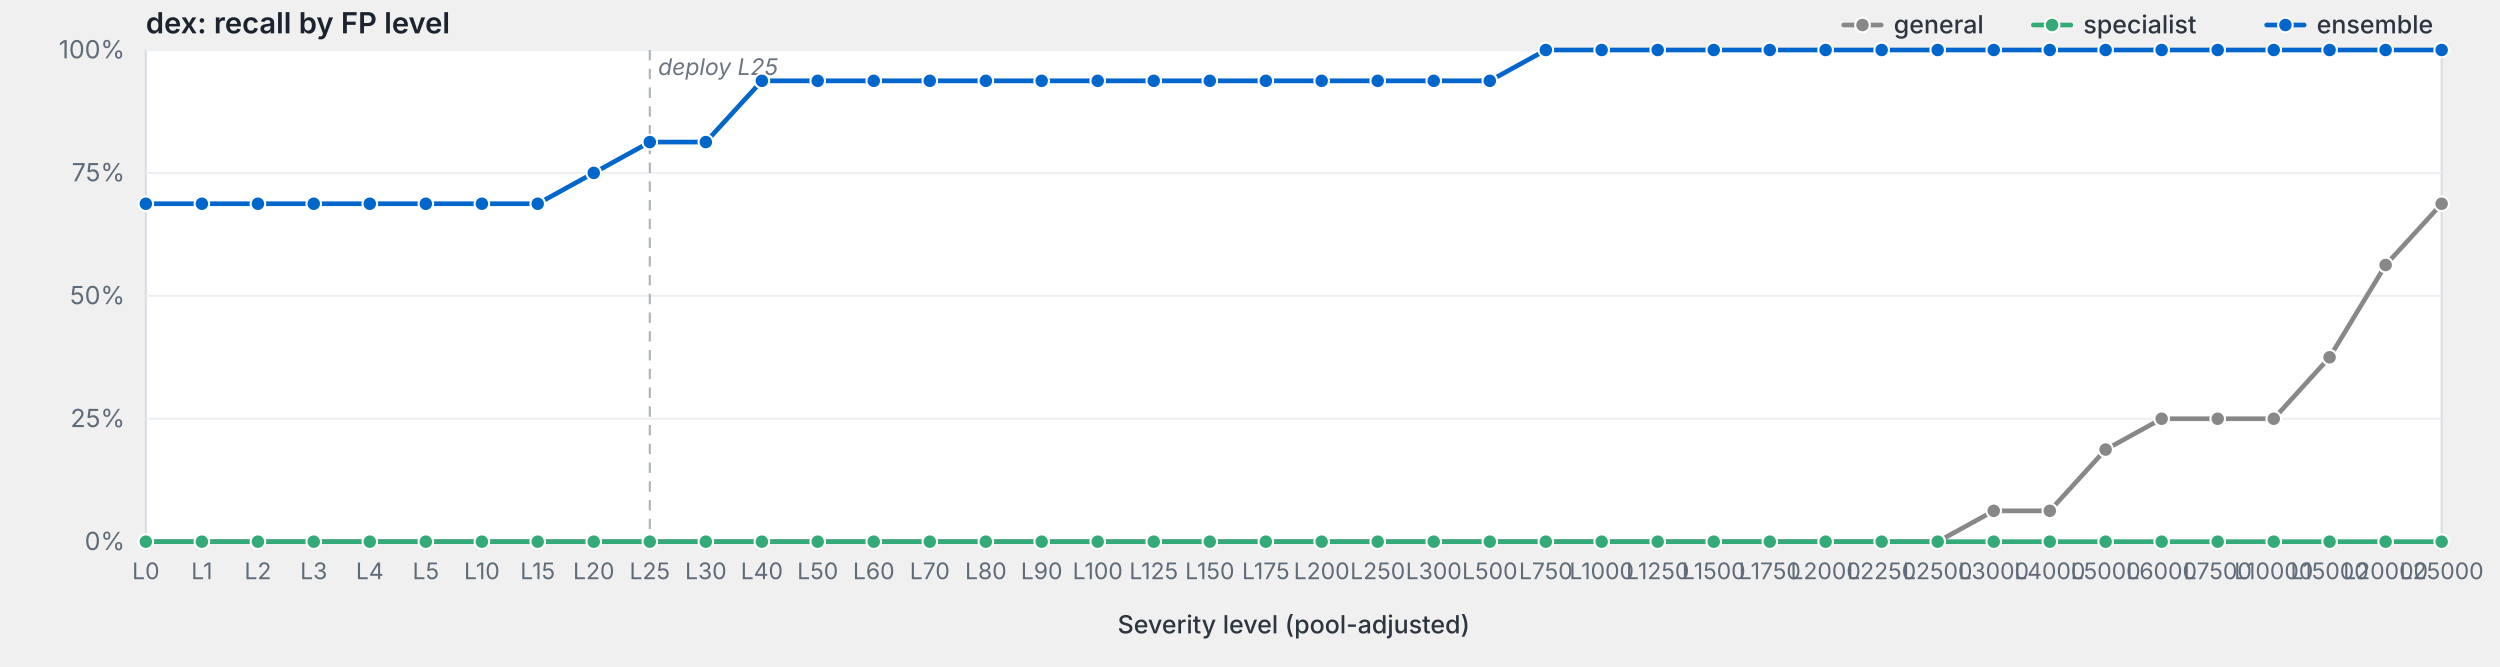
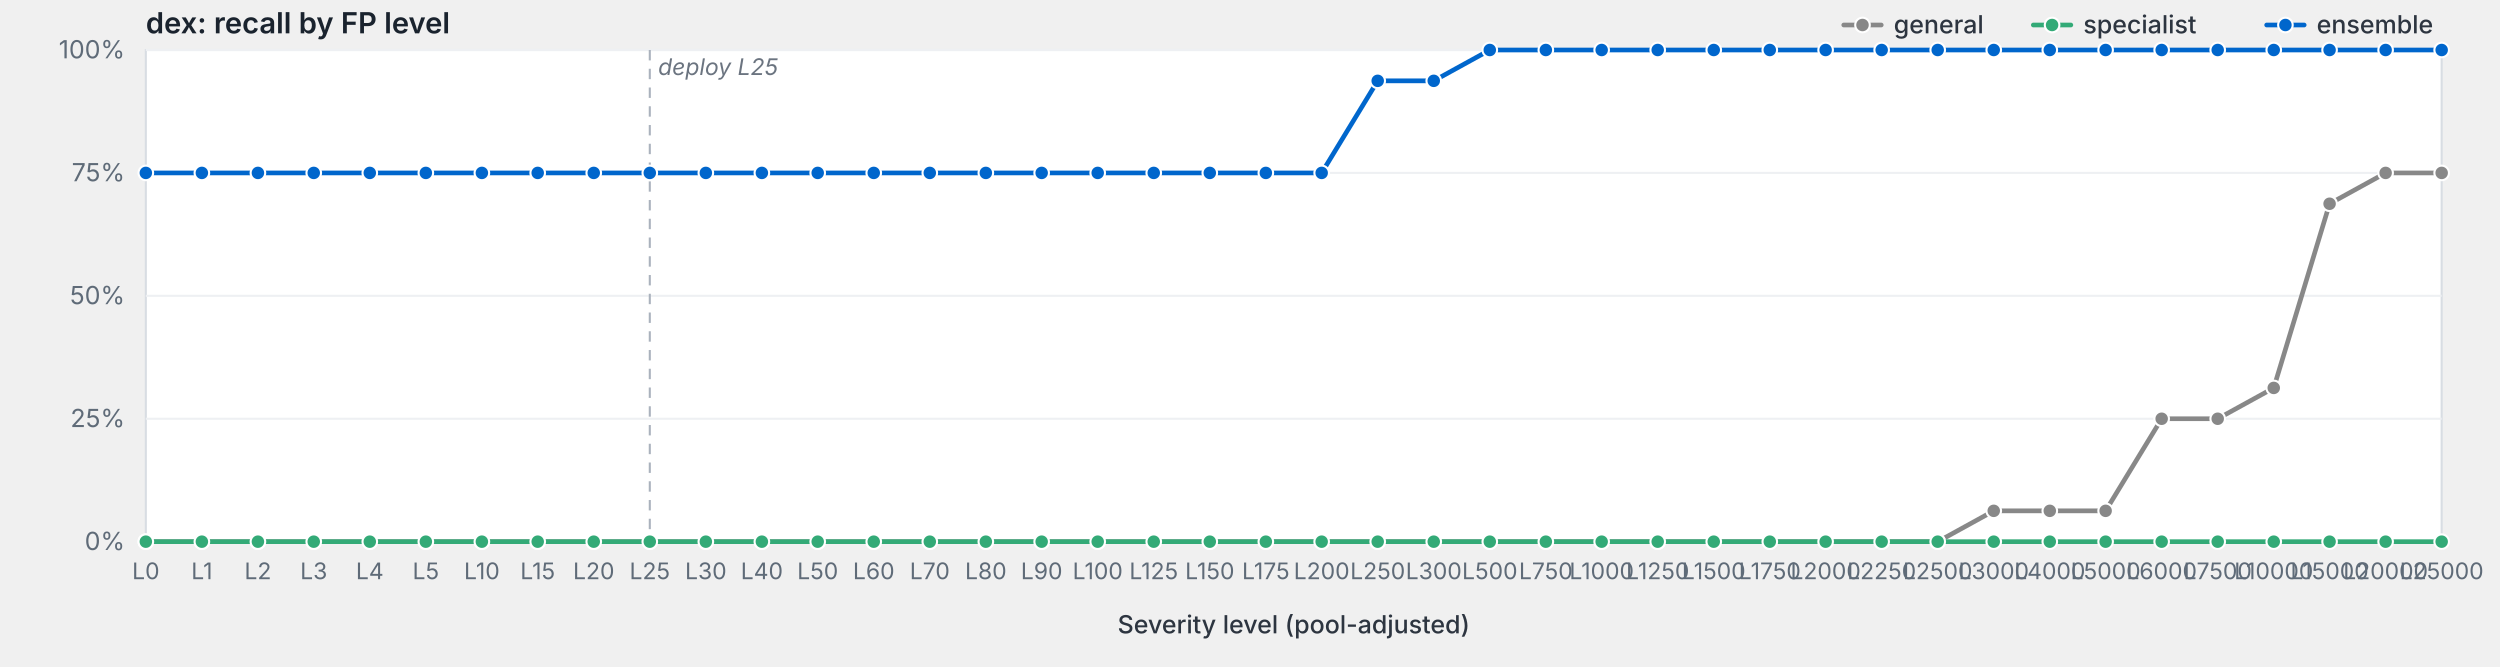
<svg xmlns="http://www.w3.org/2000/svg" viewBox="0 0 1200 320" width="1200" height="320" preserveAspectRatio="xMidYMid meet" role="img" aria-label="dex: recall by FP level">
  <style>svg { background: #fdfdfd; }.frame { fill: #fff; stroke: #d8dde3; stroke-width: 1; }.grid { stroke: #eef0f3; stroke-width: 1; }.tick { stroke: #b8bfc7; stroke-width: 1; }.axis-label { fill: #5f6b78; font-family: -apple-system, BlinkMacSystemFont, "Segoe UI", system-ui, sans-serif; font-size: 12px; }.x-label { fill: #5f6b78; font-family: -apple-system, BlinkMacSystemFont, "Segoe UI", system-ui, sans-serif; font-size: 11px; }.axis-title { fill: #2d3540; font-family: -apple-system, BlinkMacSystemFont, "Segoe UI", system-ui, sans-serif; font-size: 12px; font-weight: 500; }.title { fill: #1a232e; font-family: -apple-system, BlinkMacSystemFont, "Segoe UI", system-ui, sans-serif; font-size: 14px; font-weight: 600; }.deploy-marker { stroke: #aab2bd; stroke-width: 1; stroke-dasharray: 5,4; }.deploy-label { fill: #6b7480; font-family: -apple-system, BlinkMacSystemFont, "Segoe UI", system-ui, sans-serif; font-size: 11px; font-style: italic; }.curve { fill: none; stroke-width: 2.25; stroke-linejoin: round; stroke-linecap: round; }.marker { stroke: #fff; stroke-width: 1; }.legend-text { fill: #2d3540; font-family: -apple-system, BlinkMacSystemFont, "Segoe UI", system-ui, sans-serif; font-size: 12px; font-weight: 500; }</style>
  <text class="title" x="70" y="16">dex: recall by FP level</text>
  <rect class="frame" x="70" y="24" width="1102" height="236" />
  <line class="grid" x1="70" y1="260.0" x2="1172" y2="260.0" />
  <text class="axis-label" x="60" y="264.0" text-anchor="end">0%</text>
  <line class="grid" x1="70" y1="201.0" x2="1172" y2="201.0" />
  <text class="axis-label" x="60" y="205.0" text-anchor="end">25%</text>
  <line class="grid" x1="70" y1="142.0" x2="1172" y2="142.0" />
  <text class="axis-label" x="60" y="146.0" text-anchor="end">50%</text>
  <line class="grid" x1="70" y1="83.0" x2="1172" y2="83.0" />
  <text class="axis-label" x="60" y="87.0" text-anchor="end">75%</text>
  <line class="grid" x1="70" y1="24.0" x2="1172" y2="24.0" />
  <text class="axis-label" x="60" y="28.0" text-anchor="end">100%</text>
  <line class="deploy-marker" x1="311.9" y1="24" x2="311.9" y2="260" />
  <text class="deploy-label" x="315.9" y="36" text-anchor="start">deploy L25</text>
  <line class="tick" x1="70.0" y1="260" x2="70.0" y2="264" />
  <text class="x-label" x="70.0" y="278" text-anchor="middle">L0</text>
  <line class="tick" x1="96.9" y1="260" x2="96.9" y2="264" />
  <text class="x-label" x="96.9" y="278" text-anchor="middle">L1</text>
  <line class="tick" x1="123.8" y1="260" x2="123.8" y2="264" />
  <text class="x-label" x="123.8" y="278" text-anchor="middle">L2</text>
  <line class="tick" x1="150.6" y1="260" x2="150.6" y2="264" />
  <text class="x-label" x="150.6" y="278" text-anchor="middle">L3</text>
  <line class="tick" x1="177.5" y1="260" x2="177.5" y2="264" />
  <text class="x-label" x="177.5" y="278" text-anchor="middle">L4</text>
  <line class="tick" x1="204.4" y1="260" x2="204.4" y2="264" />
  <text class="x-label" x="204.4" y="278" text-anchor="middle">L5</text>
  <line class="tick" x1="231.3" y1="260" x2="231.3" y2="264" />
  <text class="x-label" x="231.3" y="278" text-anchor="middle">L10</text>
  <line class="tick" x1="258.1" y1="260" x2="258.1" y2="264" />
  <text class="x-label" x="258.1" y="278" text-anchor="middle">L15</text>
  <line class="tick" x1="285.0" y1="260" x2="285.0" y2="264" />
  <text class="x-label" x="285.0" y="278" text-anchor="middle">L20</text>
  <line class="tick" x1="311.9" y1="260" x2="311.9" y2="264" />
  <text class="x-label" x="311.9" y="278" text-anchor="middle">L25</text>
  <line class="tick" x1="338.8" y1="260" x2="338.8" y2="264" />
  <text class="x-label" x="338.8" y="278" text-anchor="middle">L30</text>
  <line class="tick" x1="365.7" y1="260" x2="365.7" y2="264" />
  <text class="x-label" x="365.7" y="278" text-anchor="middle">L40</text>
  <line class="tick" x1="392.5" y1="260" x2="392.5" y2="264" />
  <text class="x-label" x="392.5" y="278" text-anchor="middle">L50</text>
  <line class="tick" x1="419.4" y1="260" x2="419.4" y2="264" />
  <text class="x-label" x="419.4" y="278" text-anchor="middle">L60</text>
  <line class="tick" x1="446.3" y1="260" x2="446.3" y2="264" />
  <text class="x-label" x="446.3" y="278" text-anchor="middle">L70</text>
  <line class="tick" x1="473.2" y1="260" x2="473.2" y2="264" />
  <text class="x-label" x="473.2" y="278" text-anchor="middle">L80</text>
  <line class="tick" x1="500.0" y1="260" x2="500.0" y2="264" />
  <text class="x-label" x="500.0" y="278" text-anchor="middle">L90</text>
  <line class="tick" x1="526.9" y1="260" x2="526.9" y2="264" />
  <text class="x-label" x="526.9" y="278" text-anchor="middle">L100</text>
  <line class="tick" x1="553.8" y1="260" x2="553.8" y2="264" />
  <text class="x-label" x="553.8" y="278" text-anchor="middle">L125</text>
  <line class="tick" x1="580.7" y1="260" x2="580.7" y2="264" />
  <text class="x-label" x="580.7" y="278" text-anchor="middle">L150</text>
  <line class="tick" x1="607.6" y1="260" x2="607.6" y2="264" />
  <text class="x-label" x="607.6" y="278" text-anchor="middle">L175</text>
  <line class="tick" x1="634.4" y1="260" x2="634.4" y2="264" />
  <text class="x-label" x="634.4" y="278" text-anchor="middle">L200</text>
  <line class="tick" x1="661.3" y1="260" x2="661.3" y2="264" />
  <text class="x-label" x="661.3" y="278" text-anchor="middle">L250</text>
  <line class="tick" x1="688.2" y1="260" x2="688.2" y2="264" />
  <text class="x-label" x="688.2" y="278" text-anchor="middle">L300</text>
  <line class="tick" x1="715.1" y1="260" x2="715.1" y2="264" />
  <text class="x-label" x="715.1" y="278" text-anchor="middle">L500</text>
  <line class="tick" x1="742.0" y1="260" x2="742.0" y2="264" />
  <text class="x-label" x="742.0" y="278" text-anchor="middle">L750</text>
  <line class="tick" x1="768.8" y1="260" x2="768.8" y2="264" />
  <text class="x-label" x="768.8" y="278" text-anchor="middle">L1000</text>
  <line class="tick" x1="795.7" y1="260" x2="795.7" y2="264" />
  <text class="x-label" x="795.7" y="278" text-anchor="middle">L1250</text>
  <line class="tick" x1="822.6" y1="260" x2="822.6" y2="264" />
  <text class="x-label" x="822.6" y="278" text-anchor="middle">L1500</text>
  <line class="tick" x1="849.5" y1="260" x2="849.5" y2="264" />
  <text class="x-label" x="849.5" y="278" text-anchor="middle">L1750</text>
  <line class="tick" x1="876.3" y1="260" x2="876.3" y2="264" />
  <text class="x-label" x="876.3" y="278" text-anchor="middle">L2000</text>
  <line class="tick" x1="903.2" y1="260" x2="903.2" y2="264" />
  <text class="x-label" x="903.2" y="278" text-anchor="middle">L2250</text>
  <line class="tick" x1="930.1" y1="260" x2="930.1" y2="264" />
  <text class="x-label" x="930.1" y="278" text-anchor="middle">L2500</text>
  <line class="tick" x1="957.0" y1="260" x2="957.0" y2="264" />
  <text class="x-label" x="957.0" y="278" text-anchor="middle">L3000</text>
  <line class="tick" x1="983.9" y1="260" x2="983.9" y2="264" />
  <text class="x-label" x="983.9" y="278" text-anchor="middle">L4000</text>
  <line class="tick" x1="1010.7" y1="260" x2="1010.7" y2="264" />
  <text class="x-label" x="1010.7" y="278" text-anchor="middle">L5000</text>
  <line class="tick" x1="1037.6" y1="260" x2="1037.6" y2="264" />
  <text class="x-label" x="1037.6" y="278" text-anchor="middle">L6000</text>
  <line class="tick" x1="1064.5" y1="260" x2="1064.5" y2="264" />
  <text class="x-label" x="1064.5" y="278" text-anchor="middle">L7500</text>
  <line class="tick" x1="1091.4" y1="260" x2="1091.4" y2="264" />
  <text class="x-label" x="1091.4" y="278" text-anchor="middle">L10000</text>
  <line class="tick" x1="1118.2" y1="260" x2="1118.2" y2="264" />
  <text class="x-label" x="1118.2" y="278" text-anchor="middle">L15000</text>
  <line class="tick" x1="1145.1" y1="260" x2="1145.1" y2="264" />
  <text class="x-label" x="1145.1" y="278" text-anchor="middle">L20000</text>
  <line class="tick" x1="1172.0" y1="260" x2="1172.0" y2="264" />
  <text class="x-label" x="1172.0" y="278" text-anchor="middle">L25000</text>
  <text class="axis-title" x="621.0" y="304" text-anchor="middle">Severity level (pool-adjusted)</text>
-   <path class="curve" d="M70.0,260.0 L96.9,260.0 L123.8,260.0 L150.6,260.0 L177.5,260.0 L204.4,260.0 L231.3,260.0 L258.1,260.0 L285.0,260.0 L311.9,260.0 L338.8,260.0 L365.7,260.0 L392.5,260.0 L419.4,260.0 L446.3,260.0 L473.2,260.0 L500.0,260.0 L526.9,260.0 L553.8,260.0 L580.7,260.0 L607.6,260.0 L634.4,260.0 L661.3,260.0 L688.2,260.0 L715.1,260.0 L742.0,260.0 L768.8,260.0 L795.7,260.0 L822.6,260.0 L849.5,260.0 L876.3,260.0 L903.2,260.0 L930.1,260.0 L957.0,245.2 L983.9,245.2 L1010.7,215.8 L1037.6,201.0 L1064.5,201.0 L1091.4,201.0 L1118.2,171.5 L1145.1,127.2 L1172.0,97.8" stroke="#888" />
+   <path class="curve" d="M70.0,260.0 L96.9,260.0 L123.8,260.0 L150.6,260.0 L177.5,260.0 L204.4,260.0 L231.3,260.0 L258.1,260.0 L285.0,260.0 L311.9,260.0 L338.8,260.0 L365.7,260.0 L392.5,260.0 L419.4,260.0 L446.3,260.0 L473.2,260.0 L500.0,260.0 L526.9,260.0 L553.8,260.0 L580.7,260.0 L607.6,260.0 L634.4,260.0 L661.3,260.0 L688.2,260.0 L715.1,260.0 L742.0,260.0 L768.8,260.0 L795.7,260.0 L822.6,260.0 L849.5,260.0 L876.3,260.0 L903.2,260.0 L930.1,260.0 L957.0,245.2 L983.9,245.2 L1010.7,245.2 L1037.6,201.0 L1064.5,201.0 L1091.4,186.2 L1118.2,97.8 L1145.1,83.0 L1172.0,83.0" stroke="#888" />
  <circle class="marker" cx="70.0" cy="260.0" r="3.5" fill="#888" />
  <circle class="marker" cx="96.9" cy="260.0" r="3.5" fill="#888" />
  <circle class="marker" cx="123.8" cy="260.0" r="3.5" fill="#888" />
  <circle class="marker" cx="150.6" cy="260.0" r="3.5" fill="#888" />
  <circle class="marker" cx="177.5" cy="260.0" r="3.5" fill="#888" />
  <circle class="marker" cx="204.4" cy="260.0" r="3.5" fill="#888" />
  <circle class="marker" cx="231.3" cy="260.0" r="3.5" fill="#888" />
  <circle class="marker" cx="258.1" cy="260.0" r="3.5" fill="#888" />
  <circle class="marker" cx="285.0" cy="260.0" r="3.5" fill="#888" />
  <circle class="marker" cx="311.9" cy="260.0" r="3.5" fill="#888" />
  <circle class="marker" cx="338.8" cy="260.0" r="3.5" fill="#888" />
  <circle class="marker" cx="365.7" cy="260.0" r="3.5" fill="#888" />
  <circle class="marker" cx="392.5" cy="260.0" r="3.5" fill="#888" />
  <circle class="marker" cx="419.4" cy="260.0" r="3.5" fill="#888" />
  <circle class="marker" cx="446.3" cy="260.0" r="3.5" fill="#888" />
  <circle class="marker" cx="473.2" cy="260.0" r="3.5" fill="#888" />
  <circle class="marker" cx="500.0" cy="260.0" r="3.5" fill="#888" />
  <circle class="marker" cx="526.9" cy="260.0" r="3.5" fill="#888" />
  <circle class="marker" cx="553.8" cy="260.0" r="3.5" fill="#888" />
  <circle class="marker" cx="580.7" cy="260.0" r="3.5" fill="#888" />
  <circle class="marker" cx="607.6" cy="260.0" r="3.5" fill="#888" />
  <circle class="marker" cx="634.4" cy="260.0" r="3.5" fill="#888" />
  <circle class="marker" cx="661.3" cy="260.0" r="3.5" fill="#888" />
  <circle class="marker" cx="688.2" cy="260.0" r="3.5" fill="#888" />
  <circle class="marker" cx="715.1" cy="260.0" r="3.5" fill="#888" />
  <circle class="marker" cx="742.0" cy="260.0" r="3.5" fill="#888" />
  <circle class="marker" cx="768.8" cy="260.0" r="3.5" fill="#888" />
  <circle class="marker" cx="795.7" cy="260.0" r="3.5" fill="#888" />
  <circle class="marker" cx="822.6" cy="260.0" r="3.5" fill="#888" />
  <circle class="marker" cx="849.5" cy="260.0" r="3.5" fill="#888" />
  <circle class="marker" cx="876.3" cy="260.0" r="3.5" fill="#888" />
  <circle class="marker" cx="903.2" cy="260.0" r="3.5" fill="#888" />
  <circle class="marker" cx="930.1" cy="260.0" r="3.5" fill="#888" />
  <circle class="marker" cx="957.0" cy="245.2" r="3.5" fill="#888" />
  <circle class="marker" cx="983.9" cy="245.2" r="3.5" fill="#888" />
-   <circle class="marker" cx="1010.7" cy="215.8" r="3.5" fill="#888" />
+   <circle class="marker" cx="1010.7" cy="245.2" r="3.5" fill="#888" />
  <circle class="marker" cx="1037.6" cy="201.0" r="3.5" fill="#888" />
  <circle class="marker" cx="1064.5" cy="201.0" r="3.5" fill="#888" />
-   <circle class="marker" cx="1091.4" cy="201.0" r="3.5" fill="#888" />
-   <circle class="marker" cx="1118.2" cy="171.5" r="3.5" fill="#888" />
-   <circle class="marker" cx="1145.1" cy="127.2" r="3.5" fill="#888" />
-   <circle class="marker" cx="1172.0" cy="97.8" r="3.5" fill="#888" />
+   <circle class="marker" cx="1091.4" cy="186.2" r="3.5" fill="#888" />
+   <circle class="marker" cx="1118.2" cy="97.8" r="3.5" fill="#888" />
+   <circle class="marker" cx="1145.1" cy="83.0" r="3.5" fill="#888" />
+   <circle class="marker" cx="1172.0" cy="83.0" r="3.5" fill="#888" />
  <path class="curve" d="M70.0,260.0 L96.9,260.0 L123.8,260.0 L150.6,260.0 L177.5,260.0 L204.4,260.0 L231.3,260.0 L258.1,260.0 L285.0,260.0 L311.9,260.0 L338.8,260.0 L365.7,260.0 L392.5,260.0 L419.4,260.0 L446.3,260.0 L473.2,260.0 L500.0,260.0 L526.9,260.0 L553.8,260.0 L580.7,260.0 L607.6,260.0 L634.4,260.0 L661.3,260.0 L688.2,260.0 L715.1,260.0 L742.0,260.0 L768.8,260.0 L795.7,260.0 L822.6,260.0 L849.5,260.0 L876.3,260.0 L903.2,260.0 L930.1,260.0 L957.0,260.0 L983.9,260.0 L1010.7,260.0 L1037.6,260.0 L1064.5,260.0 L1091.4,260.0 L1118.2,260.0 L1145.1,260.0 L1172.0,260.0" stroke="#3a7" />
  <circle class="marker" cx="70.0" cy="260.0" r="3.5" fill="#3a7" />
  <circle class="marker" cx="96.9" cy="260.0" r="3.5" fill="#3a7" />
  <circle class="marker" cx="123.8" cy="260.0" r="3.5" fill="#3a7" />
  <circle class="marker" cx="150.6" cy="260.0" r="3.5" fill="#3a7" />
  <circle class="marker" cx="177.5" cy="260.0" r="3.5" fill="#3a7" />
  <circle class="marker" cx="204.4" cy="260.0" r="3.5" fill="#3a7" />
  <circle class="marker" cx="231.3" cy="260.0" r="3.5" fill="#3a7" />
  <circle class="marker" cx="258.1" cy="260.0" r="3.5" fill="#3a7" />
  <circle class="marker" cx="285.0" cy="260.0" r="3.5" fill="#3a7" />
  <circle class="marker" cx="311.9" cy="260.0" r="3.5" fill="#3a7" />
  <circle class="marker" cx="338.8" cy="260.0" r="3.5" fill="#3a7" />
  <circle class="marker" cx="365.7" cy="260.0" r="3.5" fill="#3a7" />
  <circle class="marker" cx="392.5" cy="260.0" r="3.5" fill="#3a7" />
  <circle class="marker" cx="419.4" cy="260.0" r="3.5" fill="#3a7" />
  <circle class="marker" cx="446.3" cy="260.0" r="3.5" fill="#3a7" />
  <circle class="marker" cx="473.2" cy="260.0" r="3.5" fill="#3a7" />
  <circle class="marker" cx="500.0" cy="260.0" r="3.5" fill="#3a7" />
  <circle class="marker" cx="526.9" cy="260.0" r="3.5" fill="#3a7" />
  <circle class="marker" cx="553.8" cy="260.0" r="3.5" fill="#3a7" />
  <circle class="marker" cx="580.7" cy="260.0" r="3.5" fill="#3a7" />
  <circle class="marker" cx="607.6" cy="260.0" r="3.5" fill="#3a7" />
  <circle class="marker" cx="634.4" cy="260.0" r="3.5" fill="#3a7" />
  <circle class="marker" cx="661.3" cy="260.0" r="3.5" fill="#3a7" />
  <circle class="marker" cx="688.2" cy="260.0" r="3.5" fill="#3a7" />
  <circle class="marker" cx="715.1" cy="260.0" r="3.5" fill="#3a7" />
  <circle class="marker" cx="742.0" cy="260.0" r="3.5" fill="#3a7" />
  <circle class="marker" cx="768.8" cy="260.0" r="3.5" fill="#3a7" />
  <circle class="marker" cx="795.7" cy="260.0" r="3.5" fill="#3a7" />
  <circle class="marker" cx="822.6" cy="260.0" r="3.5" fill="#3a7" />
  <circle class="marker" cx="849.5" cy="260.0" r="3.5" fill="#3a7" />
  <circle class="marker" cx="876.3" cy="260.0" r="3.5" fill="#3a7" />
  <circle class="marker" cx="903.2" cy="260.0" r="3.5" fill="#3a7" />
  <circle class="marker" cx="930.1" cy="260.0" r="3.5" fill="#3a7" />
  <circle class="marker" cx="957.0" cy="260.0" r="3.5" fill="#3a7" />
  <circle class="marker" cx="983.9" cy="260.0" r="3.5" fill="#3a7" />
  <circle class="marker" cx="1010.7" cy="260.0" r="3.5" fill="#3a7" />
  <circle class="marker" cx="1037.6" cy="260.0" r="3.5" fill="#3a7" />
  <circle class="marker" cx="1064.5" cy="260.0" r="3.5" fill="#3a7" />
  <circle class="marker" cx="1091.4" cy="260.0" r="3.5" fill="#3a7" />
  <circle class="marker" cx="1118.2" cy="260.0" r="3.5" fill="#3a7" />
  <circle class="marker" cx="1145.1" cy="260.0" r="3.5" fill="#3a7" />
  <circle class="marker" cx="1172.0" cy="260.0" r="3.5" fill="#3a7" />
-   <path class="curve" d="M70.0,97.8 L96.9,97.8 L123.8,97.8 L150.6,97.8 L177.5,97.8 L204.4,97.8 L231.3,97.8 L258.1,97.8 L285.0,83.0 L311.9,68.2 L338.8,68.2 L365.7,38.8 L392.5,38.8 L419.4,38.8 L446.3,38.8 L473.2,38.8 L500.0,38.8 L526.9,38.8 L553.8,38.8 L580.7,38.8 L607.6,38.8 L634.4,38.8 L661.3,38.8 L688.2,38.8 L715.1,38.8 L742.0,24.0 L768.8,24.0 L795.7,24.0 L822.6,24.0 L849.5,24.0 L876.3,24.0 L903.2,24.0 L930.1,24.0 L957.0,24.0 L983.9,24.0 L1010.7,24.0 L1037.6,24.0 L1064.5,24.0 L1091.4,24.0 L1118.2,24.0 L1145.1,24.0 L1172.0,24.0" stroke="#06c" />
-   <circle class="marker" cx="70.0" cy="97.8" r="3.5" fill="#06c" />
-   <circle class="marker" cx="96.9" cy="97.8" r="3.5" fill="#06c" />
-   <circle class="marker" cx="123.8" cy="97.8" r="3.5" fill="#06c" />
-   <circle class="marker" cx="150.6" cy="97.8" r="3.5" fill="#06c" />
-   <circle class="marker" cx="177.5" cy="97.8" r="3.5" fill="#06c" />
-   <circle class="marker" cx="204.4" cy="97.8" r="3.5" fill="#06c" />
-   <circle class="marker" cx="231.3" cy="97.8" r="3.5" fill="#06c" />
-   <circle class="marker" cx="258.1" cy="97.8" r="3.5" fill="#06c" />
+   <path class="curve" d="M70.0,83.0 L96.9,83.0 L123.8,83.0 L150.6,83.0 L177.5,83.0 L204.4,83.0 L231.3,83.0 L258.1,83.0 L285.0,83.0 L311.9,83.0 L338.8,83.0 L365.7,83.0 L392.5,83.0 L419.4,83.0 L446.3,83.0 L473.2,83.0 L500.0,83.0 L526.9,83.0 L553.8,83.0 L580.7,83.0 L607.6,83.0 L634.4,83.0 L661.3,38.8 L688.2,38.8 L715.1,24.0 L742.0,24.0 L768.8,24.0 L795.7,24.0 L822.6,24.0 L849.5,24.0 L876.3,24.0 L903.2,24.0 L930.1,24.0 L957.0,24.0 L983.9,24.0 L1010.7,24.0 L1037.6,24.0 L1064.5,24.0 L1091.4,24.0 L1118.2,24.0 L1145.1,24.0 L1172.0,24.0" stroke="#06c" />
+   <circle class="marker" cx="70.0" cy="83.0" r="3.5" fill="#06c" />
+   <circle class="marker" cx="96.9" cy="83.0" r="3.5" fill="#06c" />
+   <circle class="marker" cx="123.8" cy="83.0" r="3.5" fill="#06c" />
+   <circle class="marker" cx="150.6" cy="83.0" r="3.5" fill="#06c" />
+   <circle class="marker" cx="177.5" cy="83.0" r="3.5" fill="#06c" />
+   <circle class="marker" cx="204.4" cy="83.0" r="3.5" fill="#06c" />
+   <circle class="marker" cx="231.3" cy="83.0" r="3.5" fill="#06c" />
+   <circle class="marker" cx="258.1" cy="83.0" r="3.5" fill="#06c" />
  <circle class="marker" cx="285.0" cy="83.0" r="3.5" fill="#06c" />
-   <circle class="marker" cx="311.9" cy="68.2" r="3.5" fill="#06c" />
-   <circle class="marker" cx="338.8" cy="68.2" r="3.5" fill="#06c" />
-   <circle class="marker" cx="365.7" cy="38.8" r="3.5" fill="#06c" />
-   <circle class="marker" cx="392.5" cy="38.8" r="3.5" fill="#06c" />
-   <circle class="marker" cx="419.4" cy="38.8" r="3.5" fill="#06c" />
-   <circle class="marker" cx="446.3" cy="38.8" r="3.5" fill="#06c" />
-   <circle class="marker" cx="473.2" cy="38.8" r="3.5" fill="#06c" />
-   <circle class="marker" cx="500.0" cy="38.8" r="3.5" fill="#06c" />
-   <circle class="marker" cx="526.9" cy="38.8" r="3.5" fill="#06c" />
-   <circle class="marker" cx="553.8" cy="38.8" r="3.5" fill="#06c" />
-   <circle class="marker" cx="580.7" cy="38.8" r="3.5" fill="#06c" />
-   <circle class="marker" cx="607.6" cy="38.8" r="3.5" fill="#06c" />
-   <circle class="marker" cx="634.4" cy="38.8" r="3.5" fill="#06c" />
+   <circle class="marker" cx="311.9" cy="83.0" r="3.5" fill="#06c" />
+   <circle class="marker" cx="338.8" cy="83.0" r="3.5" fill="#06c" />
+   <circle class="marker" cx="365.7" cy="83.0" r="3.5" fill="#06c" />
+   <circle class="marker" cx="392.5" cy="83.0" r="3.5" fill="#06c" />
+   <circle class="marker" cx="419.4" cy="83.0" r="3.5" fill="#06c" />
+   <circle class="marker" cx="446.3" cy="83.0" r="3.5" fill="#06c" />
+   <circle class="marker" cx="473.2" cy="83.0" r="3.5" fill="#06c" />
+   <circle class="marker" cx="500.0" cy="83.0" r="3.5" fill="#06c" />
+   <circle class="marker" cx="526.9" cy="83.0" r="3.5" fill="#06c" />
+   <circle class="marker" cx="553.8" cy="83.0" r="3.5" fill="#06c" />
+   <circle class="marker" cx="580.7" cy="83.0" r="3.5" fill="#06c" />
+   <circle class="marker" cx="607.6" cy="83.0" r="3.5" fill="#06c" />
+   <circle class="marker" cx="634.4" cy="83.0" r="3.5" fill="#06c" />
  <circle class="marker" cx="661.3" cy="38.8" r="3.5" fill="#06c" />
  <circle class="marker" cx="688.2" cy="38.8" r="3.5" fill="#06c" />
-   <circle class="marker" cx="715.1" cy="38.8" r="3.5" fill="#06c" />
+   <circle class="marker" cx="715.1" cy="24.0" r="3.5" fill="#06c" />
  <circle class="marker" cx="742.0" cy="24.0" r="3.5" fill="#06c" />
  <circle class="marker" cx="768.8" cy="24.0" r="3.5" fill="#06c" />
  <circle class="marker" cx="795.7" cy="24.0" r="3.5" fill="#06c" />
  <circle class="marker" cx="822.6" cy="24.0" r="3.5" fill="#06c" />
  <circle class="marker" cx="849.5" cy="24.0" r="3.5" fill="#06c" />
  <circle class="marker" cx="876.3" cy="24.0" r="3.5" fill="#06c" />
  <circle class="marker" cx="903.2" cy="24.0" r="3.5" fill="#06c" />
  <circle class="marker" cx="930.1" cy="24.0" r="3.5" fill="#06c" />
  <circle class="marker" cx="957.0" cy="24.0" r="3.5" fill="#06c" />
  <circle class="marker" cx="983.9" cy="24.0" r="3.5" fill="#06c" />
  <circle class="marker" cx="1010.7" cy="24.0" r="3.5" fill="#06c" />
  <circle class="marker" cx="1037.6" cy="24.0" r="3.5" fill="#06c" />
  <circle class="marker" cx="1064.5" cy="24.0" r="3.5" fill="#06c" />
  <circle class="marker" cx="1091.4" cy="24.0" r="3.5" fill="#06c" />
  <circle class="marker" cx="1118.2" cy="24.0" r="3.5" fill="#06c" />
  <circle class="marker" cx="1145.1" cy="24.0" r="3.5" fill="#06c" />
  <circle class="marker" cx="1172.0" cy="24.0" r="3.5" fill="#06c" />
  <line x1="1088.0" y1="12.0" x2="1106.0" y2="12.0" stroke="#06c" stroke-width="2.25" stroke-linecap="round" />
  <circle cx="1097.0" cy="12.0" r="3.5" fill="#06c" stroke="#fff" stroke-width="1" />
  <text class="legend-text" x="1112.0" y="16.0">ensemble</text>
  <line x1="976.0" y1="12.0" x2="994.0" y2="12.0" stroke="#3a7" stroke-width="2.25" stroke-linecap="round" />
  <circle cx="985.0" cy="12.0" r="3.5" fill="#3a7" stroke="#fff" stroke-width="1" />
  <text class="legend-text" x="1000.0" y="16.0">specialist</text>
  <line x1="885.0" y1="12.0" x2="903.0" y2="12.0" stroke="#888" stroke-width="2.25" stroke-linecap="round" />
  <circle cx="894.0" cy="12.0" r="3.5" fill="#888" stroke="#fff" stroke-width="1" />
  <text class="legend-text" x="909.0" y="16.0">general</text>
</svg>
